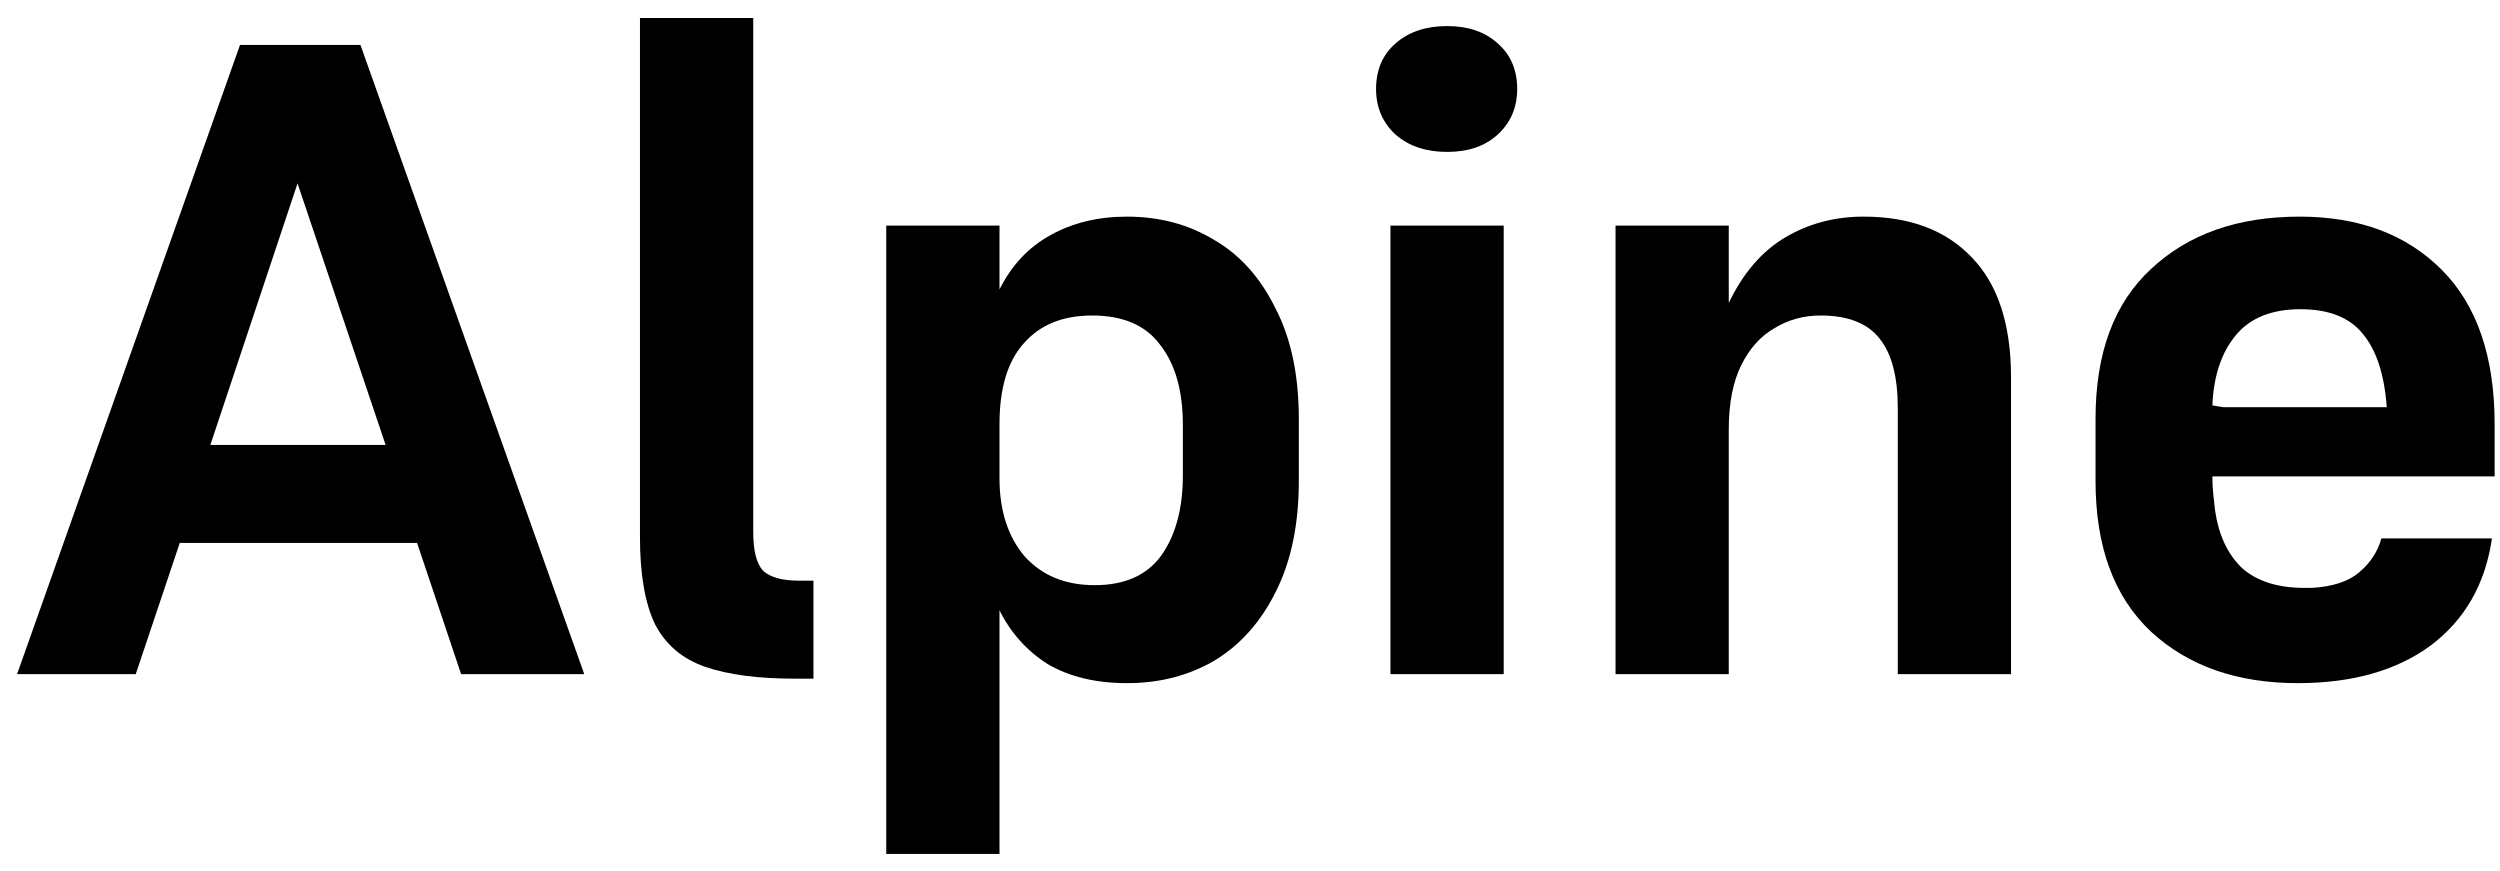
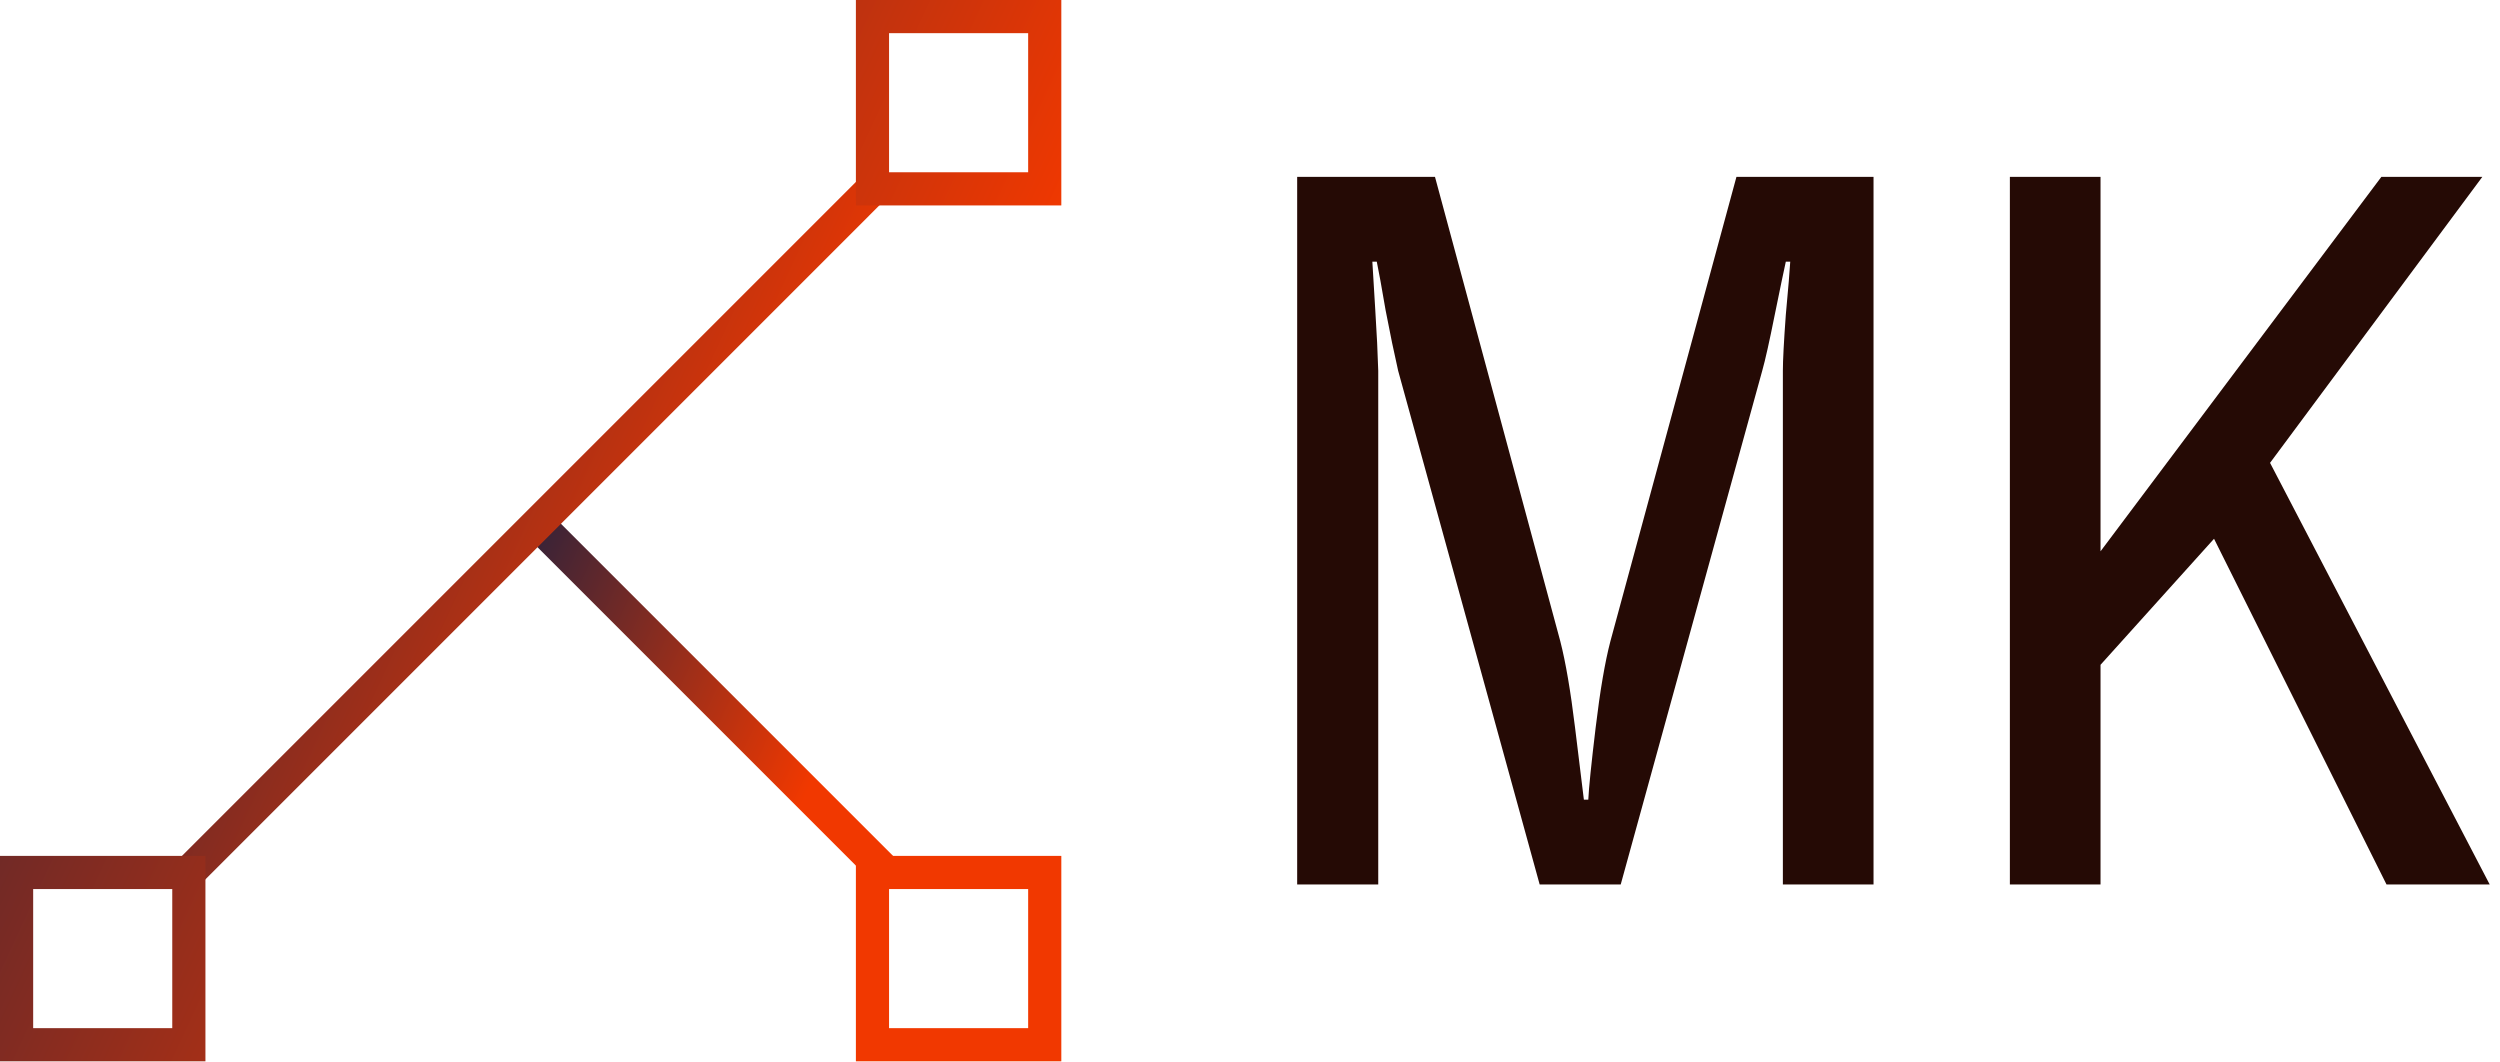
- <svg xmlns="http://www.w3.org/2000/svg" width="89" height="31" viewBox="0 0 89 31" fill="none">
-   <path d="M13.728 15.84L10.592 6.528L7.488 15.84H13.728ZM16.416 24L14.848 19.328H6.4L4.832 24H0.608L8.544 1.6H12.832L20.8 24H16.416Z" fill="black" />
-   <path d="M26.815 18.944C26.815 19.605 26.932 20.064 27.167 20.32C27.423 20.555 27.85 20.672 28.447 20.672H28.959V24.16H28.287C26.986 24.16 25.93 24.021 25.119 23.744C24.308 23.467 23.711 22.965 23.327 22.24C22.964 21.493 22.783 20.459 22.783 19.136V0.64H26.815V18.944Z" fill="black" />
-   <path d="M38.974 20.832C40.041 20.832 40.83 20.48 41.342 19.776C41.854 19.051 42.11 18.101 42.11 16.928V15.136C42.11 13.92 41.843 12.971 41.31 12.288C40.798 11.584 39.987 11.232 38.878 11.232C37.833 11.232 37.022 11.563 36.446 12.224C35.87 12.864 35.582 13.824 35.582 15.104V17.024C35.582 18.176 35.881 19.104 36.478 19.808C37.097 20.491 37.929 20.832 38.974 20.832ZM40.126 24.32C39.017 24.32 38.078 24.096 37.31 23.648C36.563 23.179 35.987 22.539 35.582 21.728V30.4H31.55V8.032H35.582V10.304C36.009 9.451 36.606 8.811 37.374 8.384C38.163 7.936 39.081 7.712 40.126 7.712C41.278 7.712 42.313 7.989 43.23 8.544C44.147 9.077 44.873 9.888 45.406 10.976C45.961 12.043 46.238 13.355 46.238 14.912V17.12C46.238 18.677 45.961 20 45.406 21.088C44.873 22.155 44.147 22.965 43.23 23.52C42.313 24.053 41.278 24.32 40.126 24.32Z" fill="black" />
-   <path d="M51.516 5.408C50.769 5.408 50.161 5.205 49.692 4.8C49.223 4.373 48.988 3.829 48.988 3.168C48.988 2.485 49.223 1.941 49.692 1.536C50.161 1.131 50.769 0.928 51.516 0.928C52.263 0.928 52.86 1.131 53.308 1.536C53.777 1.941 54.012 2.485 54.012 3.168C54.012 3.829 53.777 4.373 53.308 4.8C52.86 5.205 52.263 5.408 51.516 5.408ZM49.5 24V8.032H53.532V24H49.5Z" fill="black" />
-   <path d="M61.544 15.296V24H57.513V8.032H61.544V10.784C62.056 9.717 62.728 8.939 63.56 8.448C64.392 7.957 65.32 7.712 66.344 7.712C67.987 7.712 69.267 8.192 70.184 9.152C71.123 10.112 71.593 11.541 71.593 13.44V24H67.561V14.528C67.561 13.419 67.347 12.597 66.921 12.064C66.494 11.509 65.79 11.232 64.808 11.232C64.211 11.232 63.667 11.381 63.176 11.68C62.686 11.957 62.291 12.395 61.992 12.992C61.694 13.589 61.544 14.357 61.544 15.296Z" fill="black" />
-   <path d="M88.713 19.168C88.478 20.789 87.753 22.059 86.537 22.976C85.321 23.872 83.742 24.32 81.801 24.32C79.646 24.32 77.907 23.712 76.585 22.496C75.262 21.259 74.601 19.467 74.601 17.12V14.912C74.601 12.565 75.262 10.784 76.585 9.568C77.907 8.331 79.667 7.712 81.865 7.712C83.977 7.712 85.662 8.341 86.921 9.6C88.179 10.859 88.809 12.693 88.809 15.104V16.96H78.761C78.761 17.195 78.771 17.408 78.793 17.6C78.814 17.792 78.835 17.984 78.857 18.176C78.985 19.051 79.305 19.733 79.817 20.224C80.35 20.693 81.086 20.928 82.025 20.928C82.067 20.928 82.11 20.928 82.153 20.928C82.217 20.928 82.27 20.928 82.313 20.928C83.038 20.885 83.593 20.704 83.977 20.384C84.382 20.043 84.649 19.637 84.777 19.168H88.713ZM78.761 14.432L79.145 14.496H84.969C84.883 13.323 84.595 12.448 84.105 11.872C83.635 11.296 82.899 11.008 81.897 11.008C80.873 11.008 80.105 11.317 79.593 11.936C79.081 12.555 78.803 13.387 78.761 14.432Z" fill="black" />
+ <svg xmlns="http://www.w3.org/2000/svg" data-v-423bf9ae="" viewBox="0 0 212 90" class="iconLeft">
+   <g data-v-423bf9ae="" id="4bededc2-6802-46ac-b359-6073a5930661" fill="#250A05" transform="matrix(6.25,0,0,6.25,104.5625,-1.812498)">
+     <path d="M0.87 12.29L0.87 2.69L2.74 2.69L4.44 8.99Q4.55 9.42 4.64 10.16Q4.73 10.91 4.76 11.14L4.76 11.14L4.82 11.14Q4.83 10.91 4.92 10.16Q5.01 9.41 5.12 8.99L5.12 8.99L6.83 2.69L8.69 2.69L8.69 12.29L7.46 12.29L7.46 5.32Q7.46 5.11 7.50 4.56Q7.55 4.02 7.56 3.84L7.56 3.84L7.50 3.84Q7.46 4.02 7.35 4.56Q7.24 5.11 7.18 5.32L7.18 5.32L5.26 12.29L4.16 12.29L2.24 5.32Q2.16 4.97 2.07 4.50Q1.99 4.03 1.95 3.84L1.95 3.84L1.89 3.84Q1.90 4.03 1.93 4.50Q1.96 4.97 1.97 5.32L1.97 5.32L1.97 12.29L0.87 12.29ZM10.54 12.29L10.54 2.69L11.77 2.69L11.77 7.77L15.58 2.69L16.95 2.69L14.07 6.57L17.05 12.29L15.65 12.29L13.31 7.60L11.77 9.31L11.77 12.29L10.54 12.29Z" />
+   </g>
+   <defs data-v-423bf9ae="">
+     <linearGradient data-v-423bf9ae="" gradientTransform="rotate(25)" id="348dafd7-3fa1-4043-b88e-cec73a8ced1a" x1="0%" y1="0%" x2="100%" y2="0%">
+       <stop data-v-423bf9ae="" offset="0%" style="stop-color: rgb(48, 34, 58); stop-opacity: 1;" />
+       <stop data-v-423bf9ae="" offset="100%" style="stop-color: rgb(241, 56, 0); stop-opacity: 1;" />
+     </linearGradient>
+   </defs>
+   <g data-v-423bf9ae="" id="192ac8d4-94db-40fc-84a4-23ed4be196cd" transform="matrix(2.8125,0,0,2.8125,0,0)" stroke="none" fill="url(#348dafd7-3fa1-4043-b88e-cec73a8ced1a)">
+     <path d="M15.965 16.258l.707-.707 10.39 10.39-.707.707z" />
+     <path d="M4.935 26.357L26.018 5.274l.707.707L5.642 27.065z" />
+     <path d="M31 1v4.194h-4.194V1H31m1-1h-6.194v6.194H32V0zM31 26.806V31h-4.194v-4.194H31m1-1h-6.194V32H32v-6.194zM5.194 26.806V31H1v-4.194h4.194m1-1H0V32h6.194v-6.194z" />
+   </g>
</svg>
